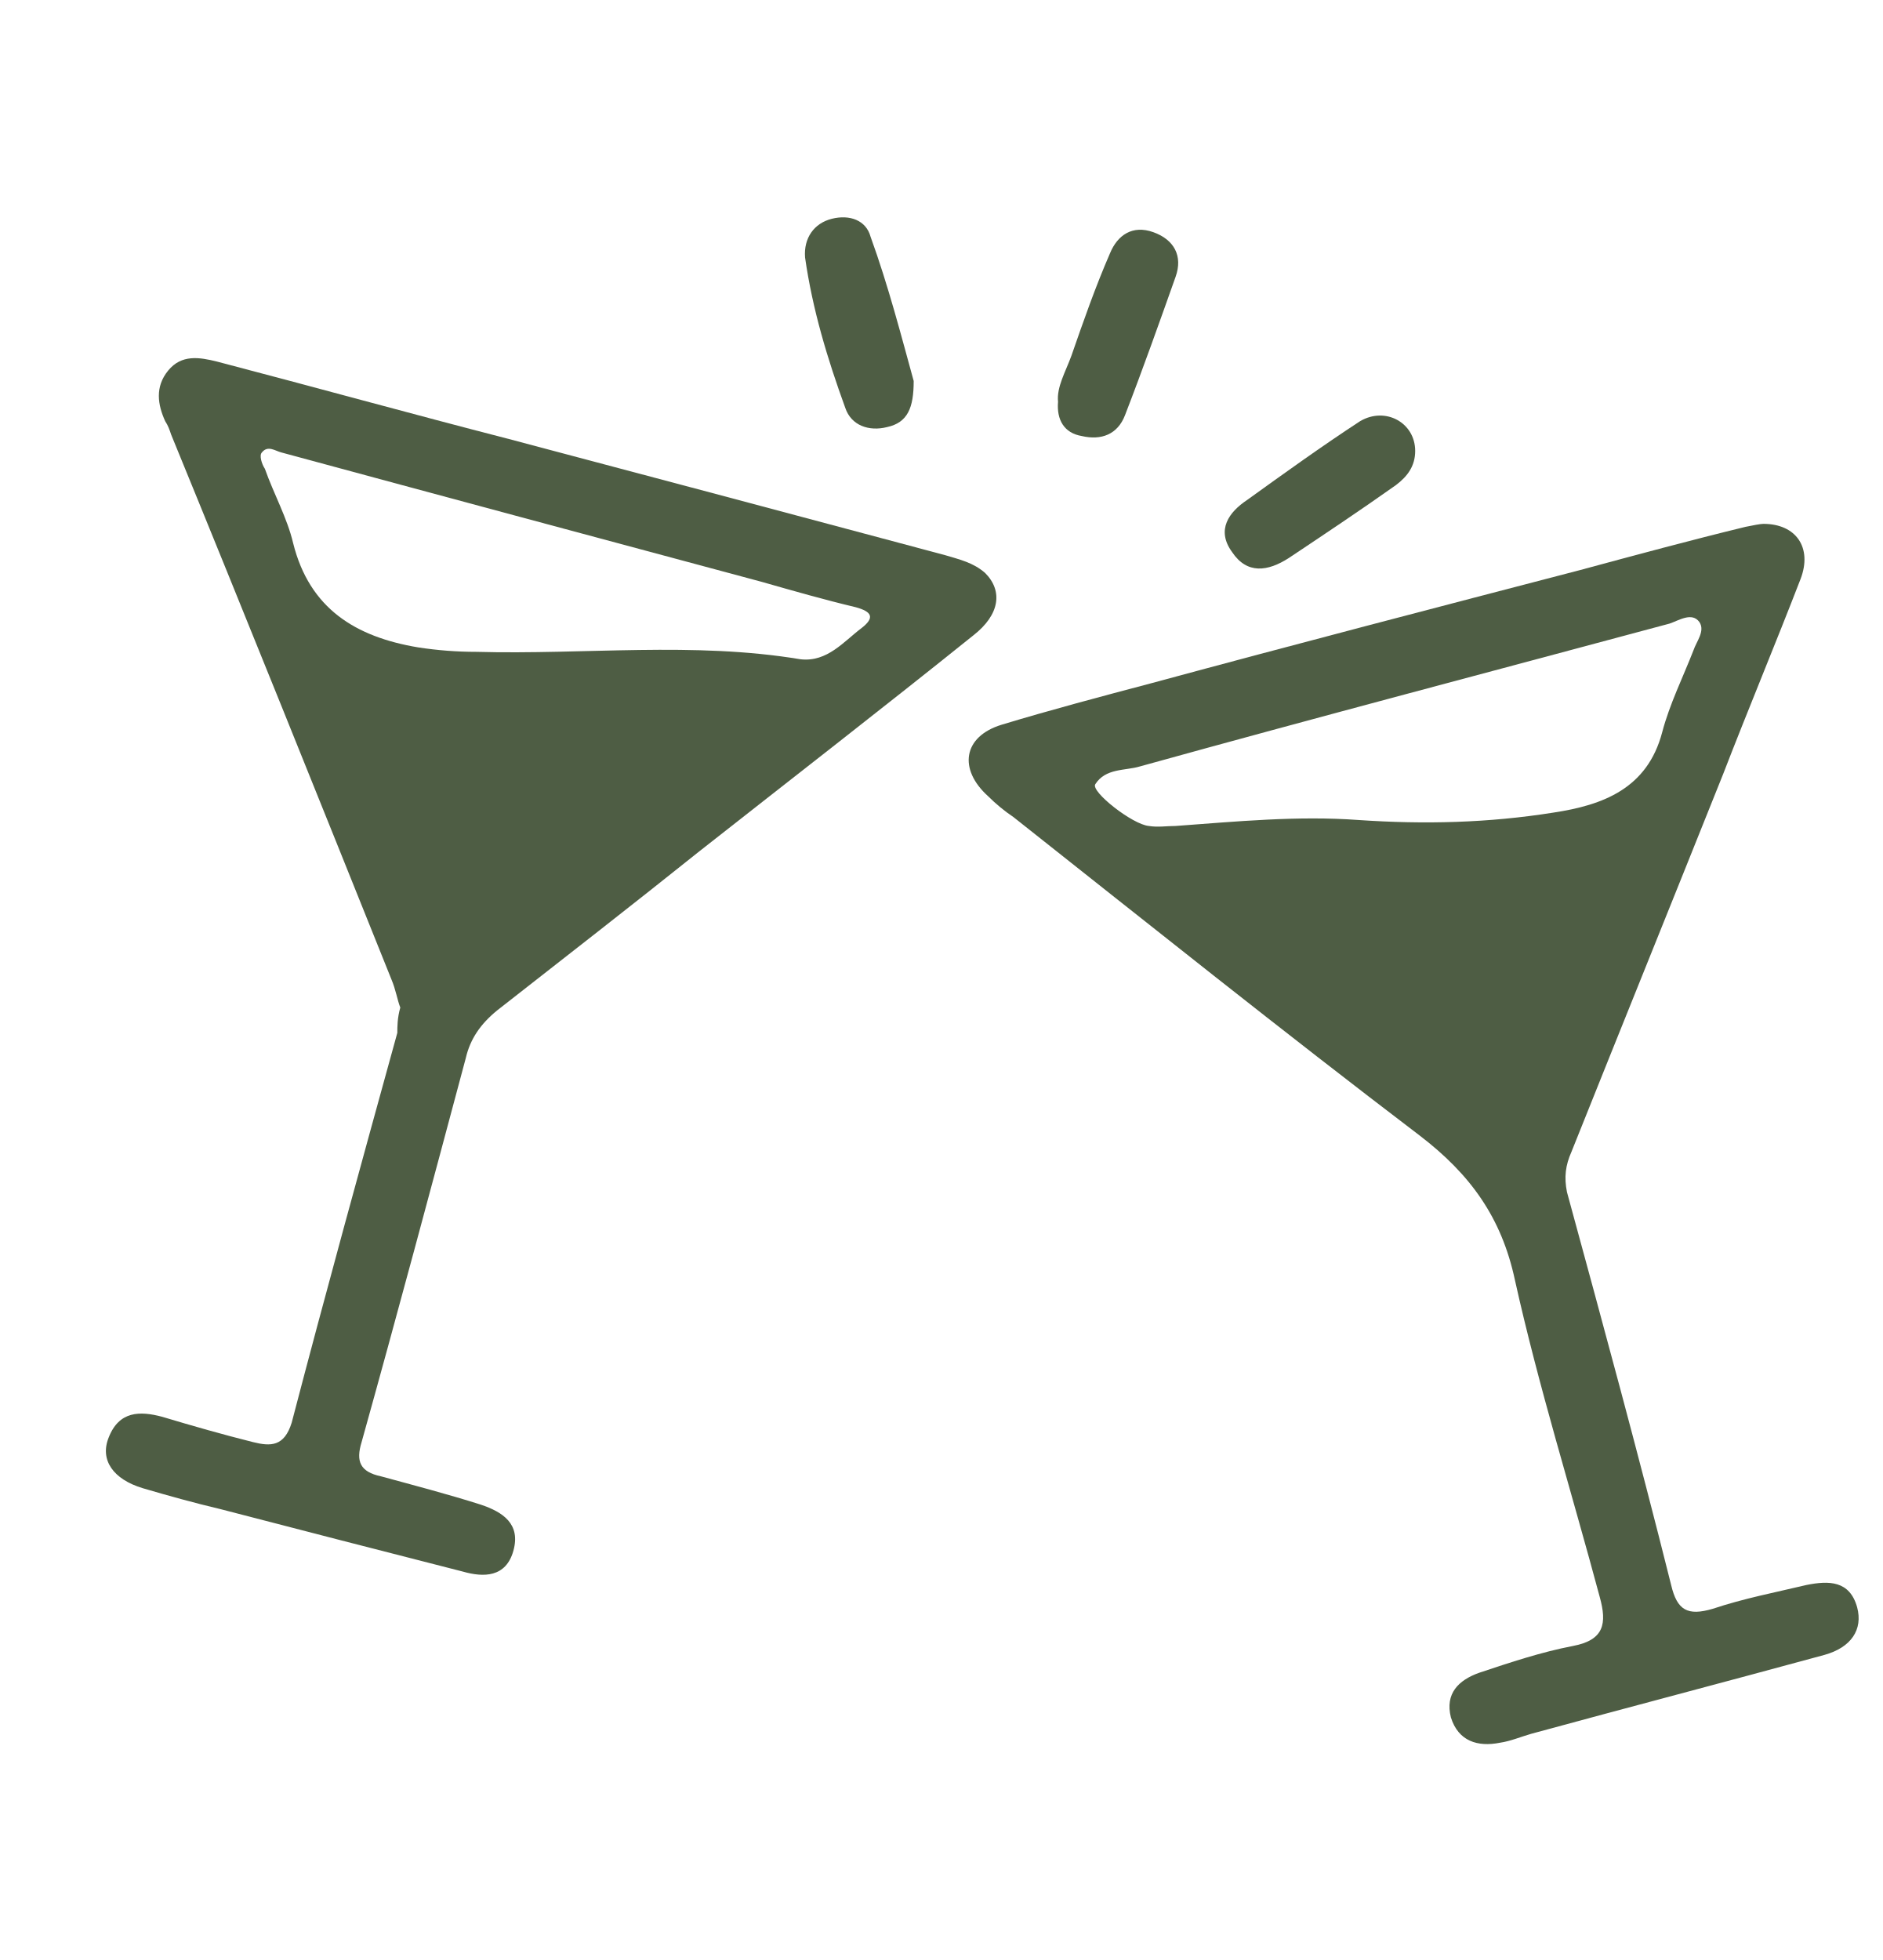
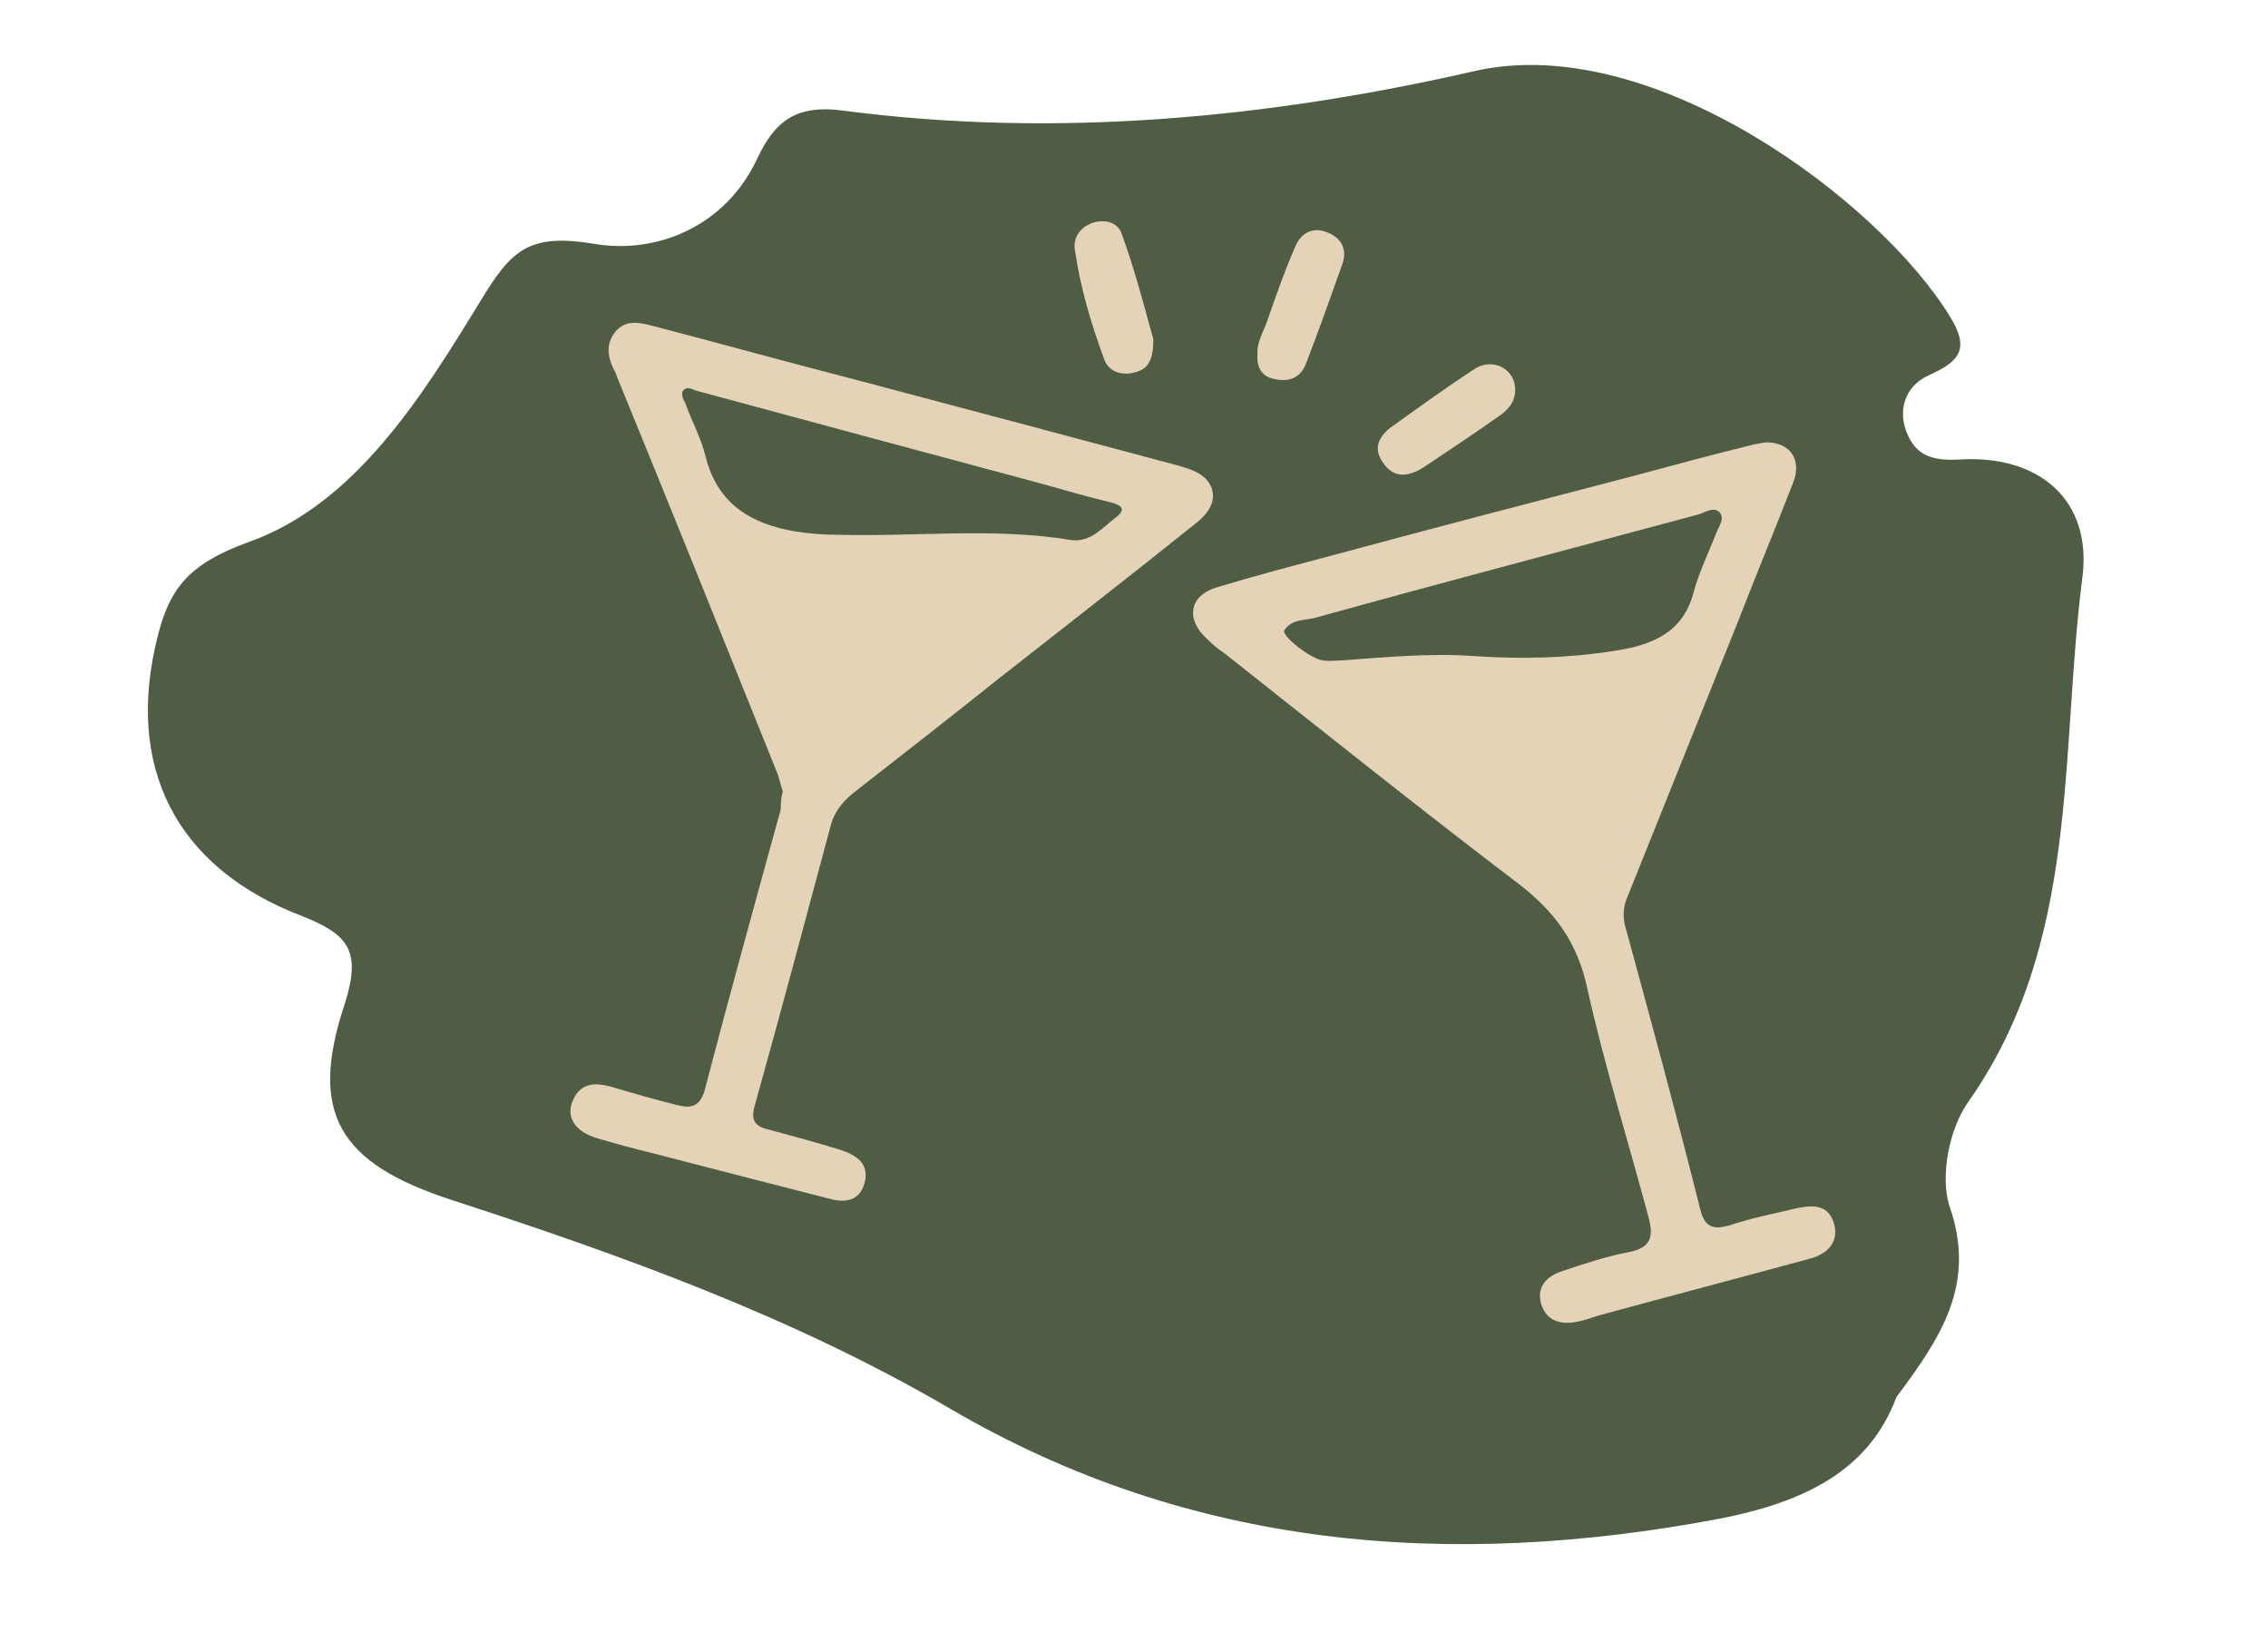
- <svg xmlns="http://www.w3.org/2000/svg" version="1.1" id="Layer_1" x="0px" y="0px" viewBox="0 0 126.5 131.7" style="enable-background:new 0 0 126.5 131.7;" xml:space="preserve">
+ <svg xmlns="http://www.w3.org/2000/svg" version="1.1" id="Layer_1" x="0px" y="0px" viewBox="0 0 211.2 153.7" style="enable-background:new 0 0 211.2 153.7;" xml:space="preserve">
  <style type="text/css">
	.st0{fill:#4E5D44;}
+ 	.st1{fill:#E4D3B6;}
</style>
  <g>
-     <path class="st0" d="M26.9,67.7c-0.2-0.5-0.3-1.2-0.6-1.9c-4.9-12.2-9.8-24.4-14.8-36.6c-0.1-0.3-0.2-0.6-0.4-0.9   c-0.5-1.1-0.7-2.3,0.2-3.4c0.9-1.1,2.1-0.9,3.3-0.6c6.5,1.7,13,3.5,19.6,5.2c9.8,2.6,19.6,5.2,29.3,7.8c1,0.3,1.9,0.5,2.7,1.2   c1.2,1.2,1,2.8-0.8,4.2c-6.1,4.9-12.3,9.7-18.4,14.5c-4.5,3.6-9,7.1-13.6,10.7c-1.1,0.9-1.8,1.9-2.1,3.2c-2.3,8.6-4.6,17.2-7,25.8   c-0.4,1.3-0.1,2,1.3,2.3c2.2,0.6,4.5,1.2,6.7,1.9c1.5,0.5,2.7,1.3,2.2,3.1c-0.5,1.8-2,1.8-3.4,1.4c-5.5-1.4-10.9-2.8-16.3-4.2   c-1.7-0.4-3.5-0.9-5.2-1.4c-2-0.6-2.9-1.9-2.3-3.4c0.7-1.8,2.1-1.8,3.6-1.4c2,0.6,4.1,1.2,6.1,1.7c1.2,0.3,2.1,0.3,2.6-1.3   c2.3-8.8,4.7-17.5,7.1-26.2C26.7,69,26.7,68.4,26.9,67.7z M53.8,44.3c1.8,0.2,2.9-1.2,4.1-2.1c0.9-0.7,0.7-1.1-0.4-1.4   c-2.1-0.5-4.2-1.1-6.3-1.7c-10.8-2.9-21.6-5.8-32.3-8.7c-0.4-0.1-0.9-0.5-1.3,0c-0.2,0.2,0,0.8,0.2,1.1c0.6,1.7,1.5,3.3,1.9,5   c1.1,4.4,4.2,6.3,8.4,7c1.3,0.2,2.6,0.3,3.9,0.3C39.3,44,46.6,43.1,53.8,44.3z" />
-     <path class="st0" d="M118.5,35.2c2.2,0,3.3,1.6,2.5,3.7c-1.7,4.4-3.5,8.7-5.2,13.1c-3.4,8.5-6.8,16.9-10.2,25.4   c-0.4,0.9-0.5,1.7-0.3,2.7c2.4,8.8,4.8,17.6,7,26.4c0.4,1.7,1.1,2.1,2.8,1.6c2.1-0.7,4.2-1.1,6.3-1.6c1.5-0.3,2.9-0.3,3.4,1.5   c0.4,1.5-0.4,2.7-2.2,3.2c-6.6,1.8-13.1,3.5-19.7,5.3c-0.7,0.2-1.4,0.5-2.1,0.6c-1.5,0.3-2.8-0.1-3.3-1.7c-0.4-1.6,0.5-2.5,1.9-3   c2.1-0.7,4.2-1.4,6.3-1.8c2.1-0.4,2.3-1.5,1.8-3.3c-1.9-7.1-4.1-14.1-5.7-21.3c-0.9-4.2-3-7.1-6.4-9.7c-9.2-7-18.2-14.2-27.3-21.4   c-0.6-0.4-1.2-0.9-1.7-1.4c-2-1.8-1.7-4,0.9-4.8c3.3-1,6.7-1.9,10.1-2.8c9.6-2.6,19.2-5.1,28.8-7.6c3.7-1,7.4-2,11.1-2.9   C117.8,35.3,118.3,35.2,118.5,35.2z M91.3,55.1c4.4,0.3,8.7,0.2,13.1-0.5c3.3-0.5,6.3-1.6,7.3-5.4c0.5-1.9,1.4-3.7,2.1-5.5   c0.2-0.6,0.8-1.3,0.4-1.9c-0.5-0.7-1.4-0.1-2,0.1c-11.9,3.2-23.7,6.3-35.6,9.6c-1,0.3-2.3,0.1-3,1.2c-0.3,0.5,2.5,2.7,3.6,2.8   c0.6,0.1,1.2,0,1.8,0C83.1,55.2,87.2,54.8,91.3,55.1z" />
-     <path class="st0" d="M61.4,25.6c0,1.8-0.4,2.8-1.8,3.1c-1.2,0.3-2.4-0.1-2.8-1.3c-1.2-3.3-2.2-6.6-2.7-10.1   C54,16,54.7,15,55.9,14.7c1.2-0.3,2.3,0.1,2.6,1.2C59.7,19.2,60.6,22.7,61.4,25.6z" />
-     <path class="st0" d="M71.1,27c-0.1-1,0.5-2,0.9-3.1c0.8-2.3,1.6-4.6,2.6-6.9c0.5-1.2,1.5-1.9,2.9-1.4c1.4,0.5,2,1.6,1.5,3   c-1.1,3.1-2.2,6.2-3.4,9.3c-0.5,1.3-1.6,1.7-2.9,1.4C71.5,29.1,71,28.2,71.1,27z" />
-     <path class="st0" d="M95.1,30.3c0,1-0.5,1.7-1.3,2.3c-2.4,1.7-4.8,3.3-7.2,4.9c-1.4,0.9-2.8,1.1-3.8-0.4c-1.1-1.5-0.2-2.7,1-3.5   c2.5-1.8,5-3.6,7.6-5.3C93.1,27.3,95.1,28.4,95.1,30.3z" />
+     <path class="st0" d="M160.3,141.4c-25.2,4.8-49.4,2.9-71.8-10.2c-14.7-8.6-30.6-14.3-46.6-19.5c-10.3-3.4-13.2-8-9.8-18.2   c1.6-5,0.3-6.5-4-8.2c-11.8-4.5-16.5-14-13.4-26.1c1.1-4.4,2.9-6.7,8.4-8.7C33,47,39.2,37.1,44.7,28.1c2.9-4.8,4.5-6.4,10.6-5.4   c5.7,1,12.2-1.5,15.2-7.9c1.6-3.4,3.5-5.1,8-4.5c19.8,2.6,39.7,0.7,58.9-3.7c16.5-3.7,37.6,12.1,44.2,22.9c1.9,3.1,0.8,4.2-2.1,5.5   c-2.1,1-2.9,3.3-1.8,5.6c0.9,2,2.6,2.3,4.7,2.2c7.5-0.5,12.5,3.8,11.5,11.1c-2.1,16.5-0.2,33.9-10.6,48.7c-1.8,2.5-2.7,7.1-1.7,9.9   c2.4,7.1-0.8,12-5,17.6C174,137.1,167.8,139.9,160.3,141.4z" />
+   </g>
+   <g>
+     <path class="st1" d="M72.9,73.7c-0.2-0.5-0.3-1.2-0.6-1.9c-4.9-12.2-9.8-24.4-14.8-36.6c-0.1-0.3-0.2-0.6-0.4-0.9   c-0.5-1.1-0.7-2.3,0.2-3.4c0.9-1.1,2.1-0.9,3.3-0.6c6.5,1.7,13,3.5,19.6,5.2c9.8,2.6,19.6,5.2,29.3,7.8c1,0.3,1.9,0.5,2.7,1.2   c1.2,1.2,1,2.8-0.8,4.2c-6.1,4.9-12.3,9.7-18.4,14.5c-4.5,3.6-9,7.1-13.6,10.7c-1.1,0.9-1.8,1.9-2.1,3.2c-2.3,8.6-4.6,17.2-7,25.8   c-0.4,1.3-0.1,2,1.3,2.3c2.2,0.6,4.5,1.2,6.7,1.9c1.5,0.5,2.7,1.3,2.2,3.1c-0.5,1.8-2,1.8-3.4,1.4c-5.5-1.4-10.9-2.8-16.3-4.2   c-1.7-0.4-3.5-0.9-5.2-1.4c-2-0.6-2.9-1.9-2.3-3.4c0.7-1.8,2.1-1.8,3.6-1.4c2,0.6,4.1,1.2,6.1,1.7c1.2,0.3,2.1,0.3,2.6-1.3   c2.3-8.8,4.7-17.5,7.1-26.2C72.7,75,72.7,74.4,72.9,73.7z M99.8,50.3c1.8,0.2,2.9-1.2,4.1-2.1c0.9-0.7,0.7-1.1-0.4-1.4   c-2.1-0.5-4.2-1.1-6.3-1.7c-10.8-2.9-21.6-5.8-32.3-8.7c-0.4-0.1-0.9-0.5-1.3,0c-0.2,0.2,0,0.8,0.2,1.1c0.6,1.7,1.5,3.3,1.9,5   c1.1,4.4,4.2,6.3,8.4,7c1.3,0.2,2.6,0.3,3.9,0.3C85.3,50,92.6,49.1,99.8,50.3z" />
+     <path class="st1" d="M164.5,41.2c2.2,0,3.3,1.6,2.5,3.7c-1.7,4.4-3.5,8.7-5.2,13.1c-3.4,8.5-6.8,16.9-10.2,25.4   c-0.4,0.9-0.5,1.7-0.3,2.7c2.4,8.8,4.8,17.6,7,26.4c0.4,1.7,1.1,2.1,2.8,1.6c2.1-0.7,4.2-1.1,6.3-1.6c1.5-0.3,2.9-0.3,3.4,1.5   c0.4,1.5-0.4,2.7-2.2,3.2c-6.6,1.8-13.1,3.5-19.7,5.3c-0.7,0.2-1.4,0.5-2.1,0.6c-1.5,0.3-2.8-0.1-3.3-1.7c-0.4-1.6,0.5-2.5,1.9-3   c2.1-0.7,4.2-1.4,6.3-1.8c2.1-0.4,2.3-1.5,1.8-3.3c-1.9-7.1-4.1-14.1-5.7-21.3c-0.9-4.2-3-7.1-6.4-9.7c-9.2-7-18.2-14.2-27.3-21.4   c-0.6-0.4-1.2-0.9-1.7-1.4c-2-1.8-1.7-4,0.9-4.8c3.3-1,6.7-1.9,10.1-2.8c9.6-2.6,19.2-5.1,28.8-7.6c3.7-1,7.4-2,11.1-2.9   C163.8,41.3,164.3,41.2,164.5,41.2z M137.3,61.1c4.4,0.3,8.7,0.2,13.1-0.5c3.3-0.5,6.3-1.6,7.3-5.4c0.5-1.9,1.4-3.7,2.1-5.5   c0.2-0.6,0.8-1.3,0.4-1.9c-0.5-0.7-1.4-0.1-2,0.1c-11.9,3.2-23.7,6.3-35.6,9.6c-1,0.3-2.3,0.1-3,1.2c-0.3,0.5,2.5,2.7,3.6,2.8   c0.6,0.1,1.2,0,1.8,0C129.1,61.2,133.2,60.8,137.3,61.1z" />
+     <path class="st1" d="M107.4,31.6c0,1.8-0.4,2.8-1.8,3.1c-1.2,0.3-2.4-0.1-2.8-1.3c-1.2-3.3-2.2-6.6-2.7-10.1   c-0.2-1.2,0.5-2.2,1.8-2.6c1.2-0.3,2.3,0.1,2.6,1.2C105.7,25.2,106.6,28.7,107.4,31.6z" />
+     <path class="st1" d="M117.1,33c-0.1-1,0.5-2,0.9-3.1c0.8-2.3,1.6-4.6,2.6-6.9c0.5-1.2,1.5-1.9,2.9-1.4c1.4,0.5,2,1.6,1.5,3   c-1.1,3.1-2.2,6.2-3.4,9.3c-0.5,1.3-1.6,1.7-2.9,1.4C117.5,35.1,117,34.2,117.1,33z" />
+     <path class="st1" d="M141.1,36.3c0,1-0.5,1.7-1.3,2.3c-2.4,1.7-4.8,3.3-7.2,4.9c-1.4,0.9-2.8,1.1-3.8-0.4c-1.1-1.5-0.2-2.7,1-3.5   c2.5-1.8,5-3.6,7.6-5.3C139.1,33.3,141.1,34.4,141.1,36.3z" />
  </g>
</svg>
